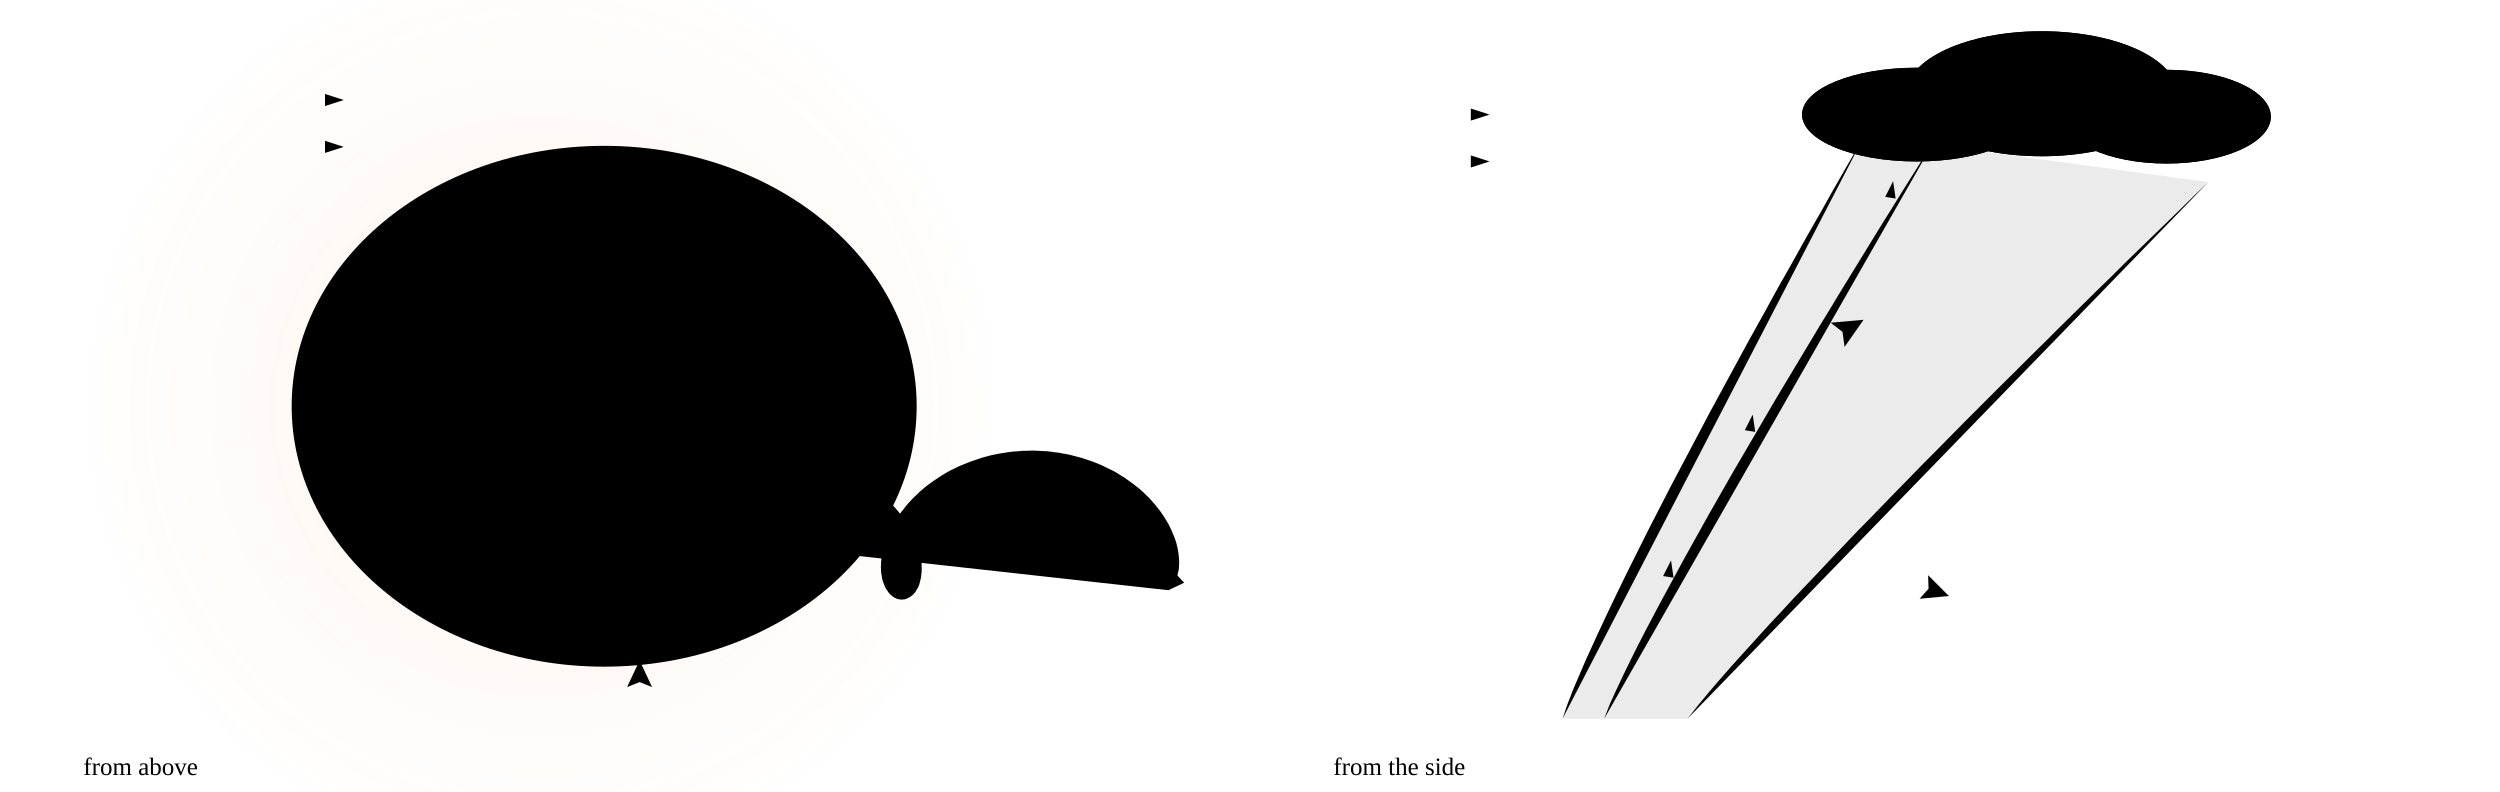
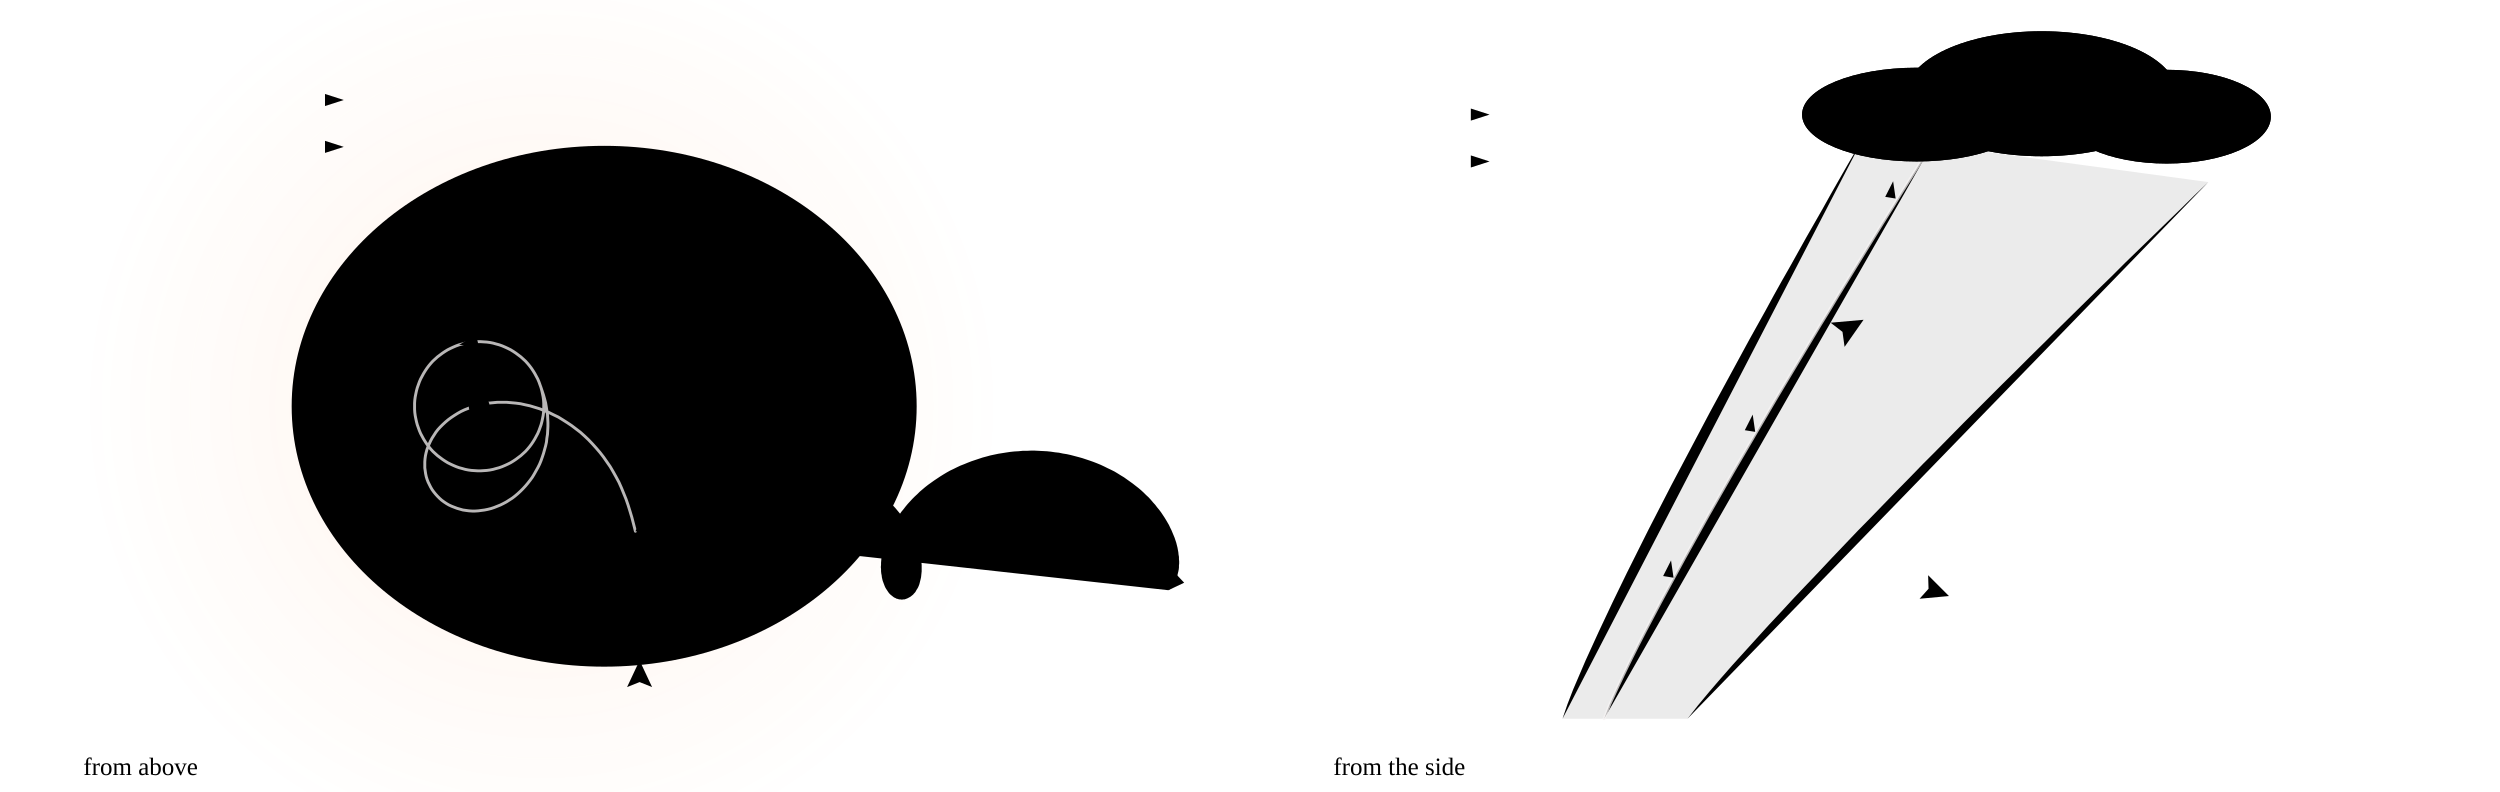
<svg xmlns="http://www.w3.org/2000/svg" class="dk dk-cp-thermal" viewBox="0 0 1200 380" role="img" aria-labelledby="dk-cp-thermal-t dk-cp-thermal-d">
  <defs>
    <radialGradient id="dk-cp-thermal-glow">
      <stop offset="0" stop-color="#ff7517" stop-opacity=".16" />
      <stop offset=".45" stop-color="#ff7517" stop-opacity=".05" />
      <stop offset="1" stop-color="#ff7517" stop-opacity="0" />
    </radialGradient>
  </defs>
  <circle cx="260" cy="195" r="220" fill="url(#dk-cp-thermal-glow)" />
  <ellipse class="g" cx="290" cy="195" rx="150" ry="125" style="stroke-opacity:0.38" />
  <ellipse class="g" cx="276.8" cy="195" rx="117" ry="97.5" style="stroke-opacity:0.42" />
  <ellipse class="g" cx="263.6" cy="195" rx="84" ry="70" style="stroke-opacity:0.48" />
  <path class="g" d="M310,370 L305,255" />
  <path class="fh" d="M307,317 L313,329.8 L307,327.4 L301,329.8 Z" />
  <path class="a" d="M305,255 L304.1,251.5 L303.3,248.4 L302.4,245.4 L301.5,242.5 L300.5,239.6 L299.4,236.9 L298.3,234.2 L297.1,231.5 L295.7,228.9 L294.3,226.4 L292.9,224 L291.3,221.7 L289.7,219.4 L288,217.2 L286.2,215.1 L284.4,213.1 L282.5,211.1 L280.6,209.3 L278.6,207.5 L276.5,205.9 L274.4,204.3 L272.3,202.9 L270.1,201.5 L268,200.2 L265.7,199.1 L263.5,198 L261.2,197.1 L259,196.2 L256.7,195.5 L254.4,194.8 L252.1,194.3 L249.9,193.8 L247.6,193.5 L245.4,193.3 L243.2,193.1 L241,193.1 L238.8,193.1 L236.7,193.3 L234.6,193.5 L232.5,193.8 L230.5,194.2 L228.6,194.8 L226.7,195.3 L224.8,196 L223,196.7 L221.3,197.5 L219.7,198.4 L218.1,199.4 L216.6,200.4 L215.1,201.5 L213.8,202.6 L212.5,203.8 L211.3,205 L210.2,206.2 L209.2,207.5 L208.3,208.9 L207.4,210.3 L206.7,211.6 L206,213.1 L205.4,214.5 L204.9,215.9 L204.5,217.4 L204.2,218.8 L204,220.3 L203.9,221.7 L203.9,223.2 L203.9,224.6 L204.1,226 L204.3,227.4 L204.6,228.8 L205,230.1 L205.5,231.4 L206.1,232.6 L206.7,233.8 L207.4,235 L208.2,236.1 L209.1,237.2 L210,238.2 L211,239.2 L212,240.1 L213.1,240.9 L214.3,241.7 L215.5,242.4 L216.8,243 L218.1,243.5 L219.4,244 L220.8,244.4 L222.2,244.8 L223.6,245 L225.1,245.2 L226.6,245.3 L228.1,245.3 L229.6,245.2 L231.1,245 L232.6,244.8 L234.1,244.5 L235.7,244.1 L237.2,243.6 L238.7,243 L240.2,242.4 L241.6,241.7 L243.1,240.9 L244.5,240 L245.9,239.1 L247.2,238.1 L248.5,237 L249.8,235.8 L251,234.6 L252.2,233.3 L253.3,232 L254.4,230.6 L255.5,229.1 L256.4,227.6 L257.3,226 L258.2,224.4 L259,222.8 L259.7,221.1 L260.3,219.4 L260.9,217.6 L261.4,215.8 L261.9,214 L262.3,212.2 L262.5,210.3 L262.8,208.4 L262.9,206.6 L263,204.7 L263,202.8 L262.9,200.9 L262.8,199 L262.5,197.1 L262.2,195.2 L261.9,193.4 L261.4,191.5 L260.9,189.7 L260.3,187.9 L259.7,186.1 L259.2,184.7 L258.7,183.3 L258.1,181.9 L257.4,180.6 L256.7,179.3 L255.9,178 L255.1,176.8 L254.2,175.6 L253.2,174.4 L252.2,173.3 L251.1,172.3 L250,171.3 L248.8,170.4 L247.6,169.5 L246.4,168.7 L245.1,167.9 L243.7,167.2 L242.4,166.6 L241,166 L239.6,165.5 L238.1,165.1 L236.7,164.7 L235.2,164.4 L233.7,164.2 L232.2,164.1 L230.7,164 L229.3,164 L227.8,164.1 L226.3,164.2 L224.8,164.4 L223.3,164.7 L221.9,165.1 L220.4,165.5 L219,166 L217.6,166.6 L216.3,167.2 L214.9,167.9 L213.6,168.7 L212.4,169.5 L211.2,170.4 L210,171.3 L208.9,172.3 L207.8,173.3 L206.8,174.4 L205.8,175.6 L204.9,176.8 L204.1,178 L203.3,179.3 L202.6,180.6 L201.9,181.9 L201.3,183.3 L200.8,184.7 L200.3,186.1 L199.9,187.6 L199.6,189 L199.3,190.5 L199.1,192 L199,193.5 L199,195 L199,196.5 L199.1,198 L199.3,199.5 L199.6,201 L199.9,202.4 L200.3,203.9 L200.8,205.3 L201.3,206.7 L201.9,208.1 L202.6,209.4 L203.3,210.7 L204.1,212 L204.9,213.2 L205.8,214.4 L206.8,215.6 L207.8,216.7 L208.9,217.7 L210,218.7 L211.2,219.6 L212.4,220.5 L213.6,221.3 L214.9,222.1 L216.3,222.8 L217.6,223.4 L219,224 L220.4,224.5 L221.9,224.9 L223.3,225.3 L224.8,225.6 L226.3,225.8 L227.8,225.9 L229.3,226 L230.7,226 L232.2,225.9 L233.7,225.8 L235.2,225.6 L236.7,225.3 L238.1,224.9 L239.6,224.5 L241,224 L242.4,223.4 L243.7,222.8 L245.1,222.1 L246.4,221.3 L247.6,220.5 L248.8,219.6 L250,218.7 L251.1,217.7 L252.2,216.7 L253.2,215.6 L254.2,214.4 L255.1,213.2 L255.9,212 L256.7,210.7 L257.4,209.4 L258.1,208.1 L258.7,206.7 L259.2,205.3 L259.7,203.9 L260.1,202.4 L260.4,201 L260.7,199.5 L260.9,198 L261,196.5 L261,195 L261,193.5 L260.9,192 L260.7,190.5 L260.4,189 L260.1,187.6 L259.7,186.1 L259.2,184.7 L258.7,183.3 L258.1,181.9 L257.4,180.6 L256.7,179.3 L255.9,178 L255.1,176.8 L254.2,175.6 L253.2,174.4 L252.2,173.3 L251.1,172.3 L250,171.3 L248.8,170.4 L247.6,169.5 L246.4,168.7 L245.1,167.9 L243.7,167.2 L242.4,166.6 L241,166 L239.6,165.5 L238.1,165.1 L236.7,164.7 L235.2,164.4 L233.7,164.2 L232.2,164.1 L230.7,164 L229.3,164 L227.8,164.1 L226.3,164.2 L224.8,164.4 L223.3,164.7 L221.9,165.1 L220.4,165.5" />
+   <path class="fl" d="M305,255 L304.1,251.5 L303.3,248.4 L302.4,245.4 L301.5,242.5 L300.5,239.6 L299.4,236.9 L298.3,234.2 L297.1,231.5 L295.7,228.9 L294.3,226.4 L292.9,224 L291.3,221.7 L289.7,219.4 L288,217.2 L286.2,215.1 L284.4,213.1 L282.5,211.1 L280.6,209.3 L278.6,207.5 L276.5,205.9 L274.4,204.3 L272.3,202.9 L270.1,201.5 L268,200.2 L265.7,199.1 L263.5,198 L261.2,197.1 L259,196.2 L256.7,195.5 L254.4,194.8 L252.1,194.3 L249.9,193.8 L247.6,193.5 L245.4,193.3 L243.2,193.1 L241,193.1 L238.8,193.1 L236.7,193.3 L234.6,193.5 L232.5,193.8 L230.5,194.2 L228.6,194.8 L226.7,195.3 L224.8,196 L223,196.7 L221.3,197.5 L219.7,198.4 L218.1,199.4 L216.6,200.4 L215.1,201.5 L213.8,202.6 L212.5,203.8 L211.3,205 L210.2,206.2 L209.2,207.5 L208.3,208.9 L207.4,210.3 L206.7,211.6 L206,213.1 L205.4,214.5 L204.9,215.9 L204.5,217.4 L204.2,218.8 L204,220.3 L203.9,221.7 L203.9,223.2 L203.9,224.6 L204.1,226 L204.3,227.4 L204.6,228.8 L205,230.1 L205.5,231.4 L206.1,232.6 L206.7,233.8 L207.4,235 L208.2,236.1 L209.1,237.2 L210,238.2 L211,239.2 L212,240.1 L213.1,240.9 L214.3,241.7 L215.5,242.4 L216.8,243 L218.1,243.5 L219.4,244 L220.8,244.4 L222.2,244.8 L223.6,245 L225.1,245.2 L226.6,245.3 L228.1,245.3 L229.6,245.2 L231.1,245 L232.6,244.8 L234.1,244.5 L235.7,244.1 L237.2,243.6 L238.7,243 L240.2,242.4 L241.6,241.7 L243.1,240.9 L244.5,240 L245.9,239.1 L247.2,238.1 L248.5,237 L249.8,235.8 L251,234.6 L252.2,233.3 L253.3,232 L254.4,230.6 L255.5,229.1 L256.4,227.6 L257.3,226 L258.2,224.4 L259,222.8 L259.7,221.1 L260.3,219.4 L260.9,217.6 L261.4,215.8 L261.9,214 L262.3,212.2 L262.5,210.3 L262.8,208.4 L262.9,206.6 L263,204.7 L263,202.8 L262.9,200.9 L262.8,199 L262.5,197.1 L262.2,195.2 L261.9,193.4 L261.4,191.5 L260.9,189.7 L260.3,187.9 L259.7,186.1 L259.2,184.7 L258.7,183.3 L258.1,181.9 L257.4,180.6 L256.7,179.3 L255.9,178 L255.1,176.8 L254.2,175.6 L253.2,174.4 L252.2,173.3 L251.1,172.3 L250,171.3 L248.8,170.4 L247.6,169.5 L246.4,168.7 L245.1,167.9 L243.7,167.2 L242.4,166.6 L241,166 L239.6,165.5 L238.1,165.1 L236.7,164.7 L235.2,164.4 L233.7,164.2 L232.2,164.1 L230.7,164 L229.3,164 L227.8,164.1 L226.3,164.2 L224.8,164.4 L223.3,164.7 L221.9,165.1 L220.4,165.5 L219,166 L217.6,166.6 L216.3,167.2 L214.9,167.9 L213.6,168.7 L212.4,169.5 L211.2,170.4 L210,171.3 L208.9,172.3 L207.8,173.3 L206.8,174.4 L205.8,175.6 L204.9,176.8 L204.1,178 L203.3,179.3 L202.6,180.6 L201.9,181.9 L201.3,183.3 L200.8,184.7 L200.3,186.1 L199.9,187.6 L199.6,189 L199.3,190.5 L199.1,192 L199,193.5 L199,195 L199,196.5 L199.1,198 L199.3,199.5 L199.6,201 L199.9,202.4 L200.3,203.9 L200.8,205.3 L201.3,206.7 L201.9,208.1 L202.6,209.4 L203.3,210.7 L204.1,212 L204.9,213.2 L205.8,214.4 L206.8,215.6 L207.8,216.7 L208.9,217.7 L210,218.7 L211.2,219.6 L212.4,220.5 L213.6,221.3 L214.9,222.1 L216.3,222.8 L217.6,223.4 L219,224 L220.4,224.5 L221.9,224.9 L223.3,225.3 L224.8,225.6 L226.3,225.8 L227.8,225.9 L229.3,226 L230.7,226 L232.2,225.9 L233.7,225.8 L235.2,225.6 L236.7,225.3 L238.1,224.9 L239.6,224.5 L241,224 L242.4,223.4 L243.7,222.8 L245.1,222.1 L246.4,221.3 L247.6,220.5 L248.8,219.6 L250,218.7 L251.1,217.7 L252.2,216.7 L253.2,215.6 L254.2,214.4 L255.1,213.2 L255.9,212 L256.7,210.7 L257.4,209.4 L258.1,208.1 L258.7,206.7 L259.2,205.3 L259.7,203.9 L260.1,202.4 L260.4,201 L260.7,199.5 L260.9,198 L261,196.5 L261,195 L261,193.5 L260.9,192 L260.7,190.5 L260.4,189 L260.1,187.6 L259.7,186.1 L259.2,184.7 L258.7,183.3 L258.1,181.9 L257.4,180.6 L256.7,179.3 L255.9,178 L255.1,176.8 L254.2,175.6 L253.2,174.4 L252.2,173.3 L251.1,172.3 L250,171.3 L248.8,170.4 L247.6,169.5 L246.4,168.7 L245.1,167.9 L243.7,167.2 L242.4,166.6 L241,166 L239.6,165.5 L238.1,165.1 L236.7,164.7 L235.2,164.4 L233.7,164.2 L232.2,164.1 L230.7,164 L229.3,164 L227.8,164.1 L226.3,164.2 L224.8,164.4 L223.3,164.7 L221.9,165.1 L220.4,165.5" fill="none" stroke="#f6f4f4" stroke-opacity="0.75" stroke-width="1.4" stroke-linecap="round" vector-effect="non-scaling-stroke" />
  <path class="fa" d="M220.4,165.5 L228.5,160.6 L229.8,166.2 Z" />
  <path class="g" d="M305,255 L305.7,253.7 L306.5,252.5 L307.3,251.2 L308.2,249.9 L309.1,248.7 L310,247.5 L311,246.2 L312,245 L313.1,243.8 L314.2,242.6 L315.4,241.4 L316.6,240.3 L317.8,239.1 L319.1,238 L320.4,236.9 L321.8,235.8 L323.2,234.7 L324.6,233.7 L326.1,232.7 L327.6,231.7 L329.1,230.8 L330.7,229.9 L332.3,229 L334,228.1 L335.6,227.3 L337.3,226.5 L339,225.8 L340.8,225.1 L342.5,224.4 L344.3,223.8 L346.1,223.2 L348,222.6 L349.8,222.1 L351.7,221.6 L353.6,221.2 L355.5,220.8 L357.4,220.5 L359.3,220.2 L361.2,219.9 L363.1,219.7 L365.1,219.5 L367,219.4 L369,219.3 L370.9,219.3 L372.9,219.3 L374.8,219.3 L376.8,219.4 L378.7,219.6 L380.7,219.7 L382.6,220 L384.5,220.2 L386.4,220.6 L388.3,220.9 L390.2,221.3 L392.1,221.8 L393.9,222.2 L395.7,222.8 L397.6,223.3 L399.3,223.9 L401.1,224.6 L402.8,225.3 L404.6,226 L406.2,226.7 L407.9,227.5 L409.5,228.3 L411.1,229.2 L412.7,230.1 L414.2,231 L415.8,231.9 L417.2,232.9 L418.6,233.9 L420,234.9 L421.4,236 L422.7,237 L424,238.1 L425.2,239.2 L426.4,240.4 L427.6,241.5 L428.7,242.7 L429.8,243.9 L430.8,245.1 L431.8,246.3 L432.8,247.5 L433.7,248.7 L434.5,249.9 L435.3,251.1 L436.1,252.4 L436.8,253.6 L437.5,254.8 L438.1,256.1 L438.7,257.3 L439.2,258.5 L439.7,259.7 L440.2,260.9 L440.6,262.1 L441,263.3 L441.3,264.5 L441.6,265.7 L441.8,266.8 L442,267.9 L442.2,269.1 L442.3,270.1 L442.4,271.2 L442.4,272.3 L442.4,273.3 L442.4,274.3 L442.3,275.2 L442.2,276.2 L442.1,277.1 L441.9,278 L441.7,278.8 L441.5,279.6 L441.3,280.4 L441,281.2 L440.7,281.9 L440.3,282.6 L439.9,283.2 L439.6,283.8 L439.2,284.4 L438.7,284.9 L438.3,285.4 L437.8,285.8 L437.3,286.2 L436.9,286.5 L436.3,286.8 L435.8,287.1 L435.3,287.3 L434.8,287.5 L434.2,287.7 L433.7,287.7 L433.1,287.8 L432.6,287.8 L432.1,287.7 L431.5,287.7 L431,287.5 L430.4,287.4 L429.9,287.1 L429.4,286.9 L428.9,286.6 L428.4,286.2 L427.9,285.8 L427.4,285.4 L426.9,284.9 L426.5,284.4 L426.1,283.8 L425.7,283.2 L425.3,282.6 L424.9,281.9 L424.6,281.2 L424.3,280.4 L424,279.6 L423.7,278.8 L423.5,278 L423.3,277.1 L423.2,276.2 L423,275.2 L422.9,274.2 L422.9,273.2 L422.8,272.2 L422.9,271.1 L422.9,270.1 L423,268.9 L423.1,267.8 L423.3,266.7 L423.5,265.5 L423.7,264.3 L424,263.1 L424.4,261.9 L424.7,260.7 L425.2,259.5 L425.6,258.2 L426.1,257 L426.7,255.7 L427.3,254.4 L427.9,253.2 L428.6,251.9 L429.3,250.6 L430.1,249.4 L430.9,248.1 L431.8,246.9 L432.7,245.6 L433.7,244.4 L434.7,243.1 L435.7,241.9 L436.8,240.7 L437.9,239.5 L439.1,238.3 L440.3,237.2 L441.5,236 L442.8,234.9 L444.1,233.8 L445.5,232.7 L446.9,231.7 L448.3,230.7 L449.8,229.7 L451.3,228.7 L452.9,227.7 L454.4,226.8 L456,225.9 L457.7,225.1 L459.3,224.3 L461,223.5 L462.8,222.8 L464.5,222.1 L466.3,221.4 L468.1,220.8 L469.9,220.2 L471.7,219.6 L473.6,219.1 L475.4,218.6 L477.3,218.2 L479.2,217.8 L481.1,217.5 L483,217.2 L485,216.9 L486.9,216.7 L488.8,216.6 L490.8,216.4 L492.7,216.4 L494.7,216.3 L496.7,216.3 L498.6,216.4 L500.5,216.5 L502.5,216.6 L504.4,216.8 L506.4,217.1 L508.3,217.3 L510.2,217.7 L512.1,218 L513.9,218.4 L515.8,218.9 L517.7,219.4 L519.5,219.9 L521.3,220.5 L523.1,221.1 L524.8,221.7 L526.6,222.4 L528.3,223.1 L530,223.9 L531.6,224.7 L533.3,225.5 L534.9,226.3 L536.4,227.2 L538,228.2 L539.5,229.1 L540.9,230.1 L542.3,231.1 L543.7,232.1 L545.1,233.2 L546.4,234.2 L547.7,235.3 L548.9,236.4 L550.1,237.6 L551.3,238.7 L552.4,239.9 L553.4,241.1 L554.5,242.3 L555.4,243.5 L556.4,244.7 L557.3,245.9 L558.1,247.1 L558.9,248.3 L559.7,249.6 L560.4,250.8 L561.1,252 L561.7,253.3 L562.3,254.5 L562.8,255.7 L563.3,256.9 L563.8,258.1 L564.2,259.3 L564.6,260.5 L564.9,261.7 L565.2,262.9 L565.4,264 L565.6,265.1 L565.7,266.2 L565.9,267.3 L565.9,268.4 L566,269.4 L566,270.5 L565.9,271.4 L565.9,272.4 L565.8,273.3 L565.6,274.3 L565.4,275.1 L565.2,276 L565,276.8 L564.7,277.6 L564.5,278.3 L564.1,279 L563.8,279.7 L563.4,280.3 L563,280.9 L562.6,281.5 L562.2,282 L561.8,282.5 L561.3,282.9 L560.8,283.3" />
  <path class="fh" d="M560.8,283.3 L564.9,276 L568.4,279.7 Z" />
  <circle class="fa" cx="230" cy="195" r="5" />
  <path class="d" d="M100,48 L158.7,48" />
  <path class="fh" d="M165,48 L156,50.9 L156,45.1 Z" />
  <path class="d" d="M100,70.5 L158.7,70.5" />
  <path class="fh" d="M165,70.5 L156,73.4 L156,67.6 Z" />
  <path class="h" d="M630,345 L1165,345" />
  <path class="fa" style="fill-opacity:.08" d="M750,345 L752.4,338 L755.1,331 L758.1,324 L761.1,317 L764.3,310 L767.5,303 L770.8,296 L774.1,289 L777.5,282 L780.9,275 L784.4,268 L787.9,261 L791.4,254 L795,247 L798.6,240 L802.2,233 L805.9,226 L809.6,219 L813.3,212 L817,205 L820.7,198 L824.5,191 L828.3,184 L832.1,177 L835.9,170 L839.7,163 L843.6,156 L847.5,149 L851.3,142 L855.2,135 L859.2,128 L863.1,121 L867,114 L871,107 L875,100 L878.9,93 L882.9,86 L886.9,79 L891,72 L895,65 L1060,87.4 L1053.3,93.8 L1046.7,100.3 L1040.1,106.7 L1033.4,113.2 L1026.8,119.6 L1020.2,126 L1013.7,132.5 L1007.1,138.9 L1000.5,145.4 L994,151.8 L987.5,158.2 L981,164.7 L974.5,171.1 L968,177.6 L961.5,184 L955.1,190.4 L948.6,196.9 L942.2,203.3 L935.8,209.8 L929.5,216.2 L923.1,222.6 L916.8,229.1 L910.5,235.5 L904.2,242 L898,248.4 L891.7,254.8 L885.5,261.3 L879.4,267.7 L873.3,274.2 L867.2,280.6 L861.1,287 L855.1,293.5 L849.1,299.9 L843.2,306.4 L837.4,312.8 L831.6,319.2 L825.9,325.7 L820.4,332.1 L815,338.6 L810,345 Z" />
  <path class="d" d="M750,345 L752.4,338 L755.1,331 L758.1,324 L761.1,317 L764.3,310 L767.5,303 L770.8,296 L774.1,289 L777.5,282 L780.9,275 L784.4,268 L787.9,261 L791.4,254 L795,247 L798.6,240 L802.2,233 L805.9,226 L809.6,219 L813.3,212 L817,205 L820.7,198 L824.5,191 L828.3,184 L832.1,177 L835.9,170 L839.7,163 L843.6,156 L847.5,149 L851.3,142 L855.2,135 L859.2,128 L863.1,121 L867,114 L871,107 L875,100 L878.9,93 L882.9,86 L886.9,79 L891,72 L895,65" />
  <path class="g" d="M810,345 L815,338.6 L820.4,332.1 L825.9,325.7 L831.6,319.2 L837.4,312.8 L843.2,306.4 L849.1,299.9 L855.1,293.5 L861.1,287 L867.2,280.6 L873.3,274.2 L879.4,267.7 L885.5,261.3 L891.7,254.8 L898,248.4 L904.2,242 L910.5,235.5 L916.8,229.1 L923.1,222.6 L929.5,216.2 L935.8,209.8 L942.2,203.3 L948.6,196.9 L955.1,190.4 L961.5,184 L968,177.6 L974.5,171.1 L981,164.7 L987.5,158.2 L994,151.8 L1000.5,145.4 L1007.1,138.9 L1013.7,132.5 L1020.2,126 L1026.8,119.6 L1033.4,113.2 L1040.1,106.7 L1046.7,100.3 L1053.3,93.8 L1060,87.4" />
  <path class="a" d="M770,345 L772.7,338 L775.9,331 L779.2,324 L782.6,317 L786.1,310 L789.7,303 L793.4,296 L797.1,289 L800.9,282 L804.7,275 L808.5,268 L812.4,261 L816.3,254 L820.2,247 L824.2,240 L828.2,233 L832.2,226 L836.3,219 L840.4,212 L844.5,205 L848.6,198 L852.7,191 L856.9,184 L861.1,177 L865.3,170 L869.5,163 L873.7,156 L878,149 L882.2,142 L886.5,135 L890.8,128 L895.1,121 L899.4,114 L903.7,107 L908.1,100 L912.4,93 L916.8,86 L921.2,79 L925.6,72 L930,65" />
+   <path class="fl" d="M770,345 L772.7,338 L775.9,331 L779.2,324 L782.6,317 L786.1,310 L789.7,303 L793.4,296 L797.1,289 L800.9,282 L804.7,275 L808.5,268 L812.4,261 L816.3,254 L820.2,247 L824.2,240 L828.2,233 L832.2,226 L836.3,219 L840.4,212 L844.5,205 L848.6,198 L852.7,191 L856.9,184 L861.1,177 L865.3,170 L869.5,163 L873.7,156 L878,149 L882.2,142 L886.5,135 L890.8,128 L895.1,121 L899.4,114 L903.7,107 L908.1,100 L912.4,93 L916.8,86 L921.2,79 L925.6,72 L930,65" fill="none" stroke="#f6f4f4" stroke-opacity="0.75" stroke-width="1.4" stroke-linecap="round" vector-effect="non-scaling-stroke" />
  <path class="a" d="M797.1,299 L801.2,274.5" />
  <path class="fa" d="M802.1,269 L803.3,277.3 L798.3,276.5 Z" />
  <path class="a" d="M836.3,229 L840.4,204.5" />
  <path class="fa" d="M841.3,199 L842.5,207.3 L837.5,206.5 Z" />
  <path class="a" d="M903.7,117 L907.8,92.5" />
  <path class="fa" d="M908.7,87 L909.9,95.3 L904.9,94.5 Z" />
  <ellipse class="f" cx="920" cy="55" rx="55" ry="22.5" />
  <ellipse class="f" cx="980" cy="45" rx="65" ry="30" />
  <ellipse class="f" cx="1040" cy="56" rx="50" ry="22.5" />
  <ellipse class="d" cx="920" cy="55" rx="55" ry="22.5" />
  <ellipse class="d" cx="980" cy="45" rx="65" ry="30" />
  <ellipse class="d" cx="1040" cy="56" rx="50" ry="22.5" />
  <path class="fa" d="M894.5,153.5 L885.4,166.5 L884.4,159.3 L878.7,154.9 Z" />
  <path class="fh" d="M935.5,286.1 L921.4,287.4 L925.7,282.6 L925.5,276.1 Z" />
  <path class="d" d="M650,55 L708.7,55" />
  <path class="fh" d="M715,55 L706,57.9 L706,52.1 Z" />
  <path class="d" d="M650,77.5 L708.7,77.5" />
  <path class="fh" d="M715,77.5 L706,80.4 L706,74.6 Z" />
  <path class="g" d="M600,30 L600,350" />
  <text x="40" y="372" class="tb">from above</text>
  <text x="640" y="372" class="tb">from the side</text>
</svg>
